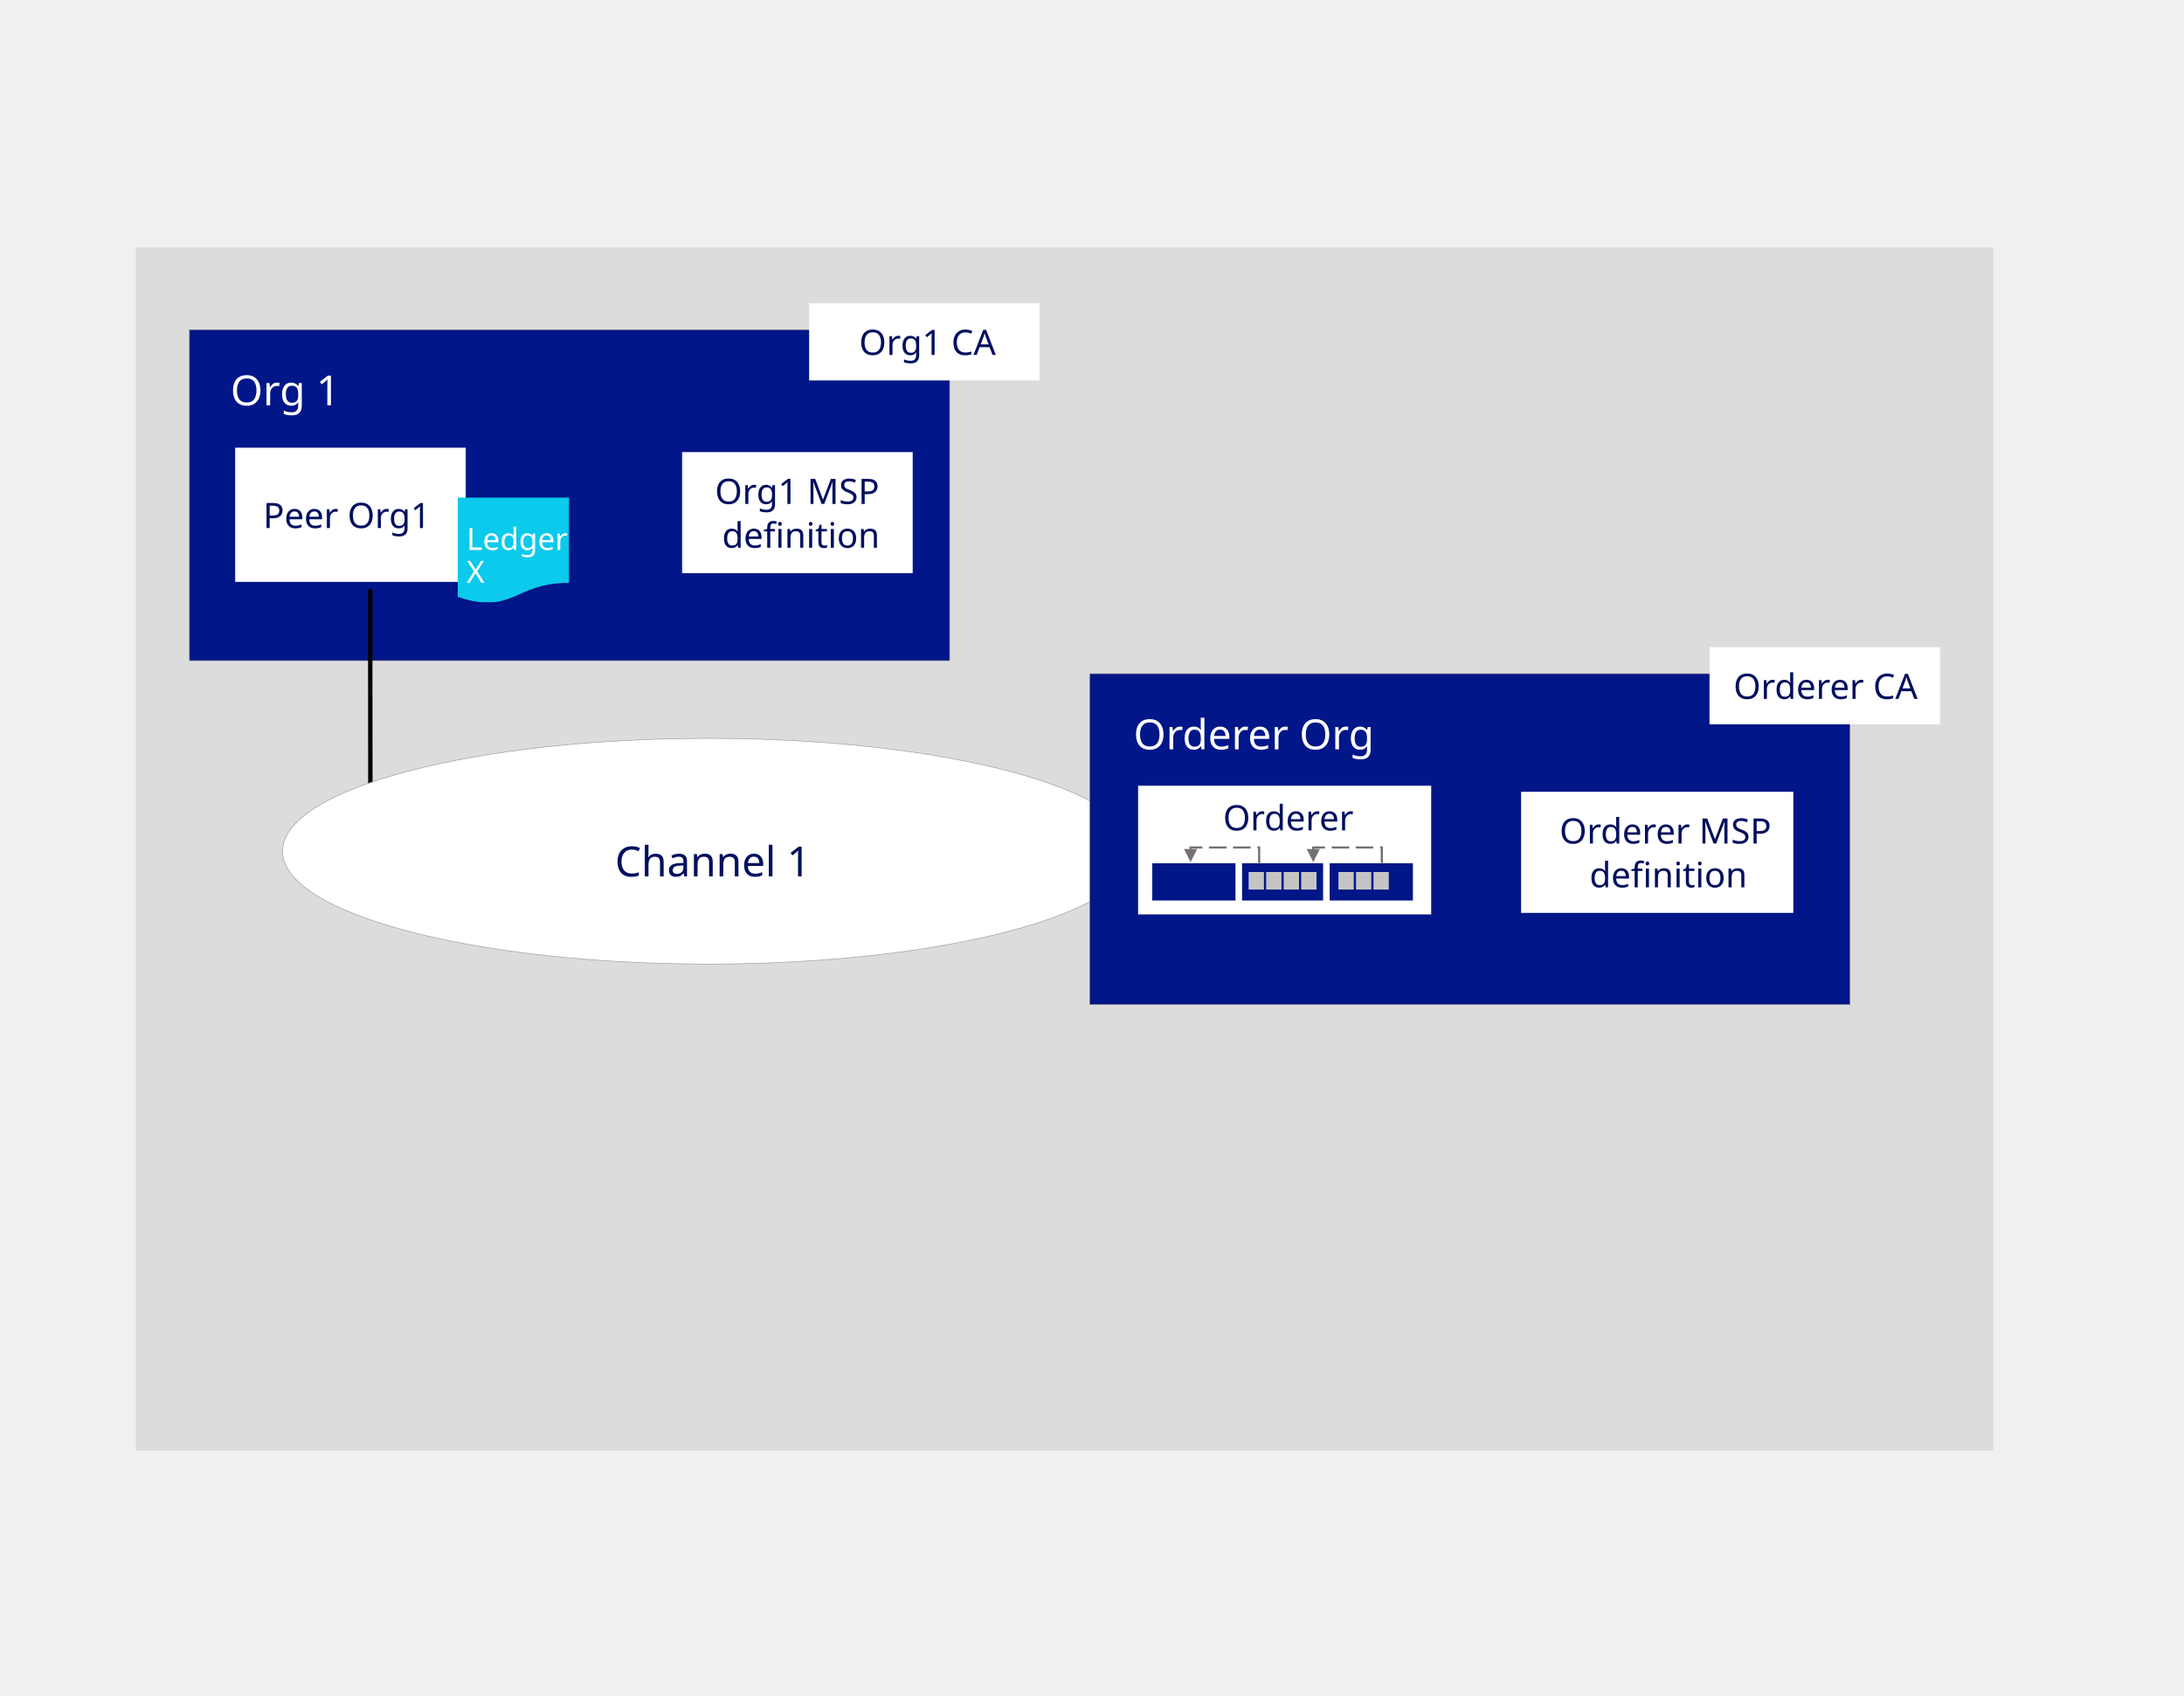
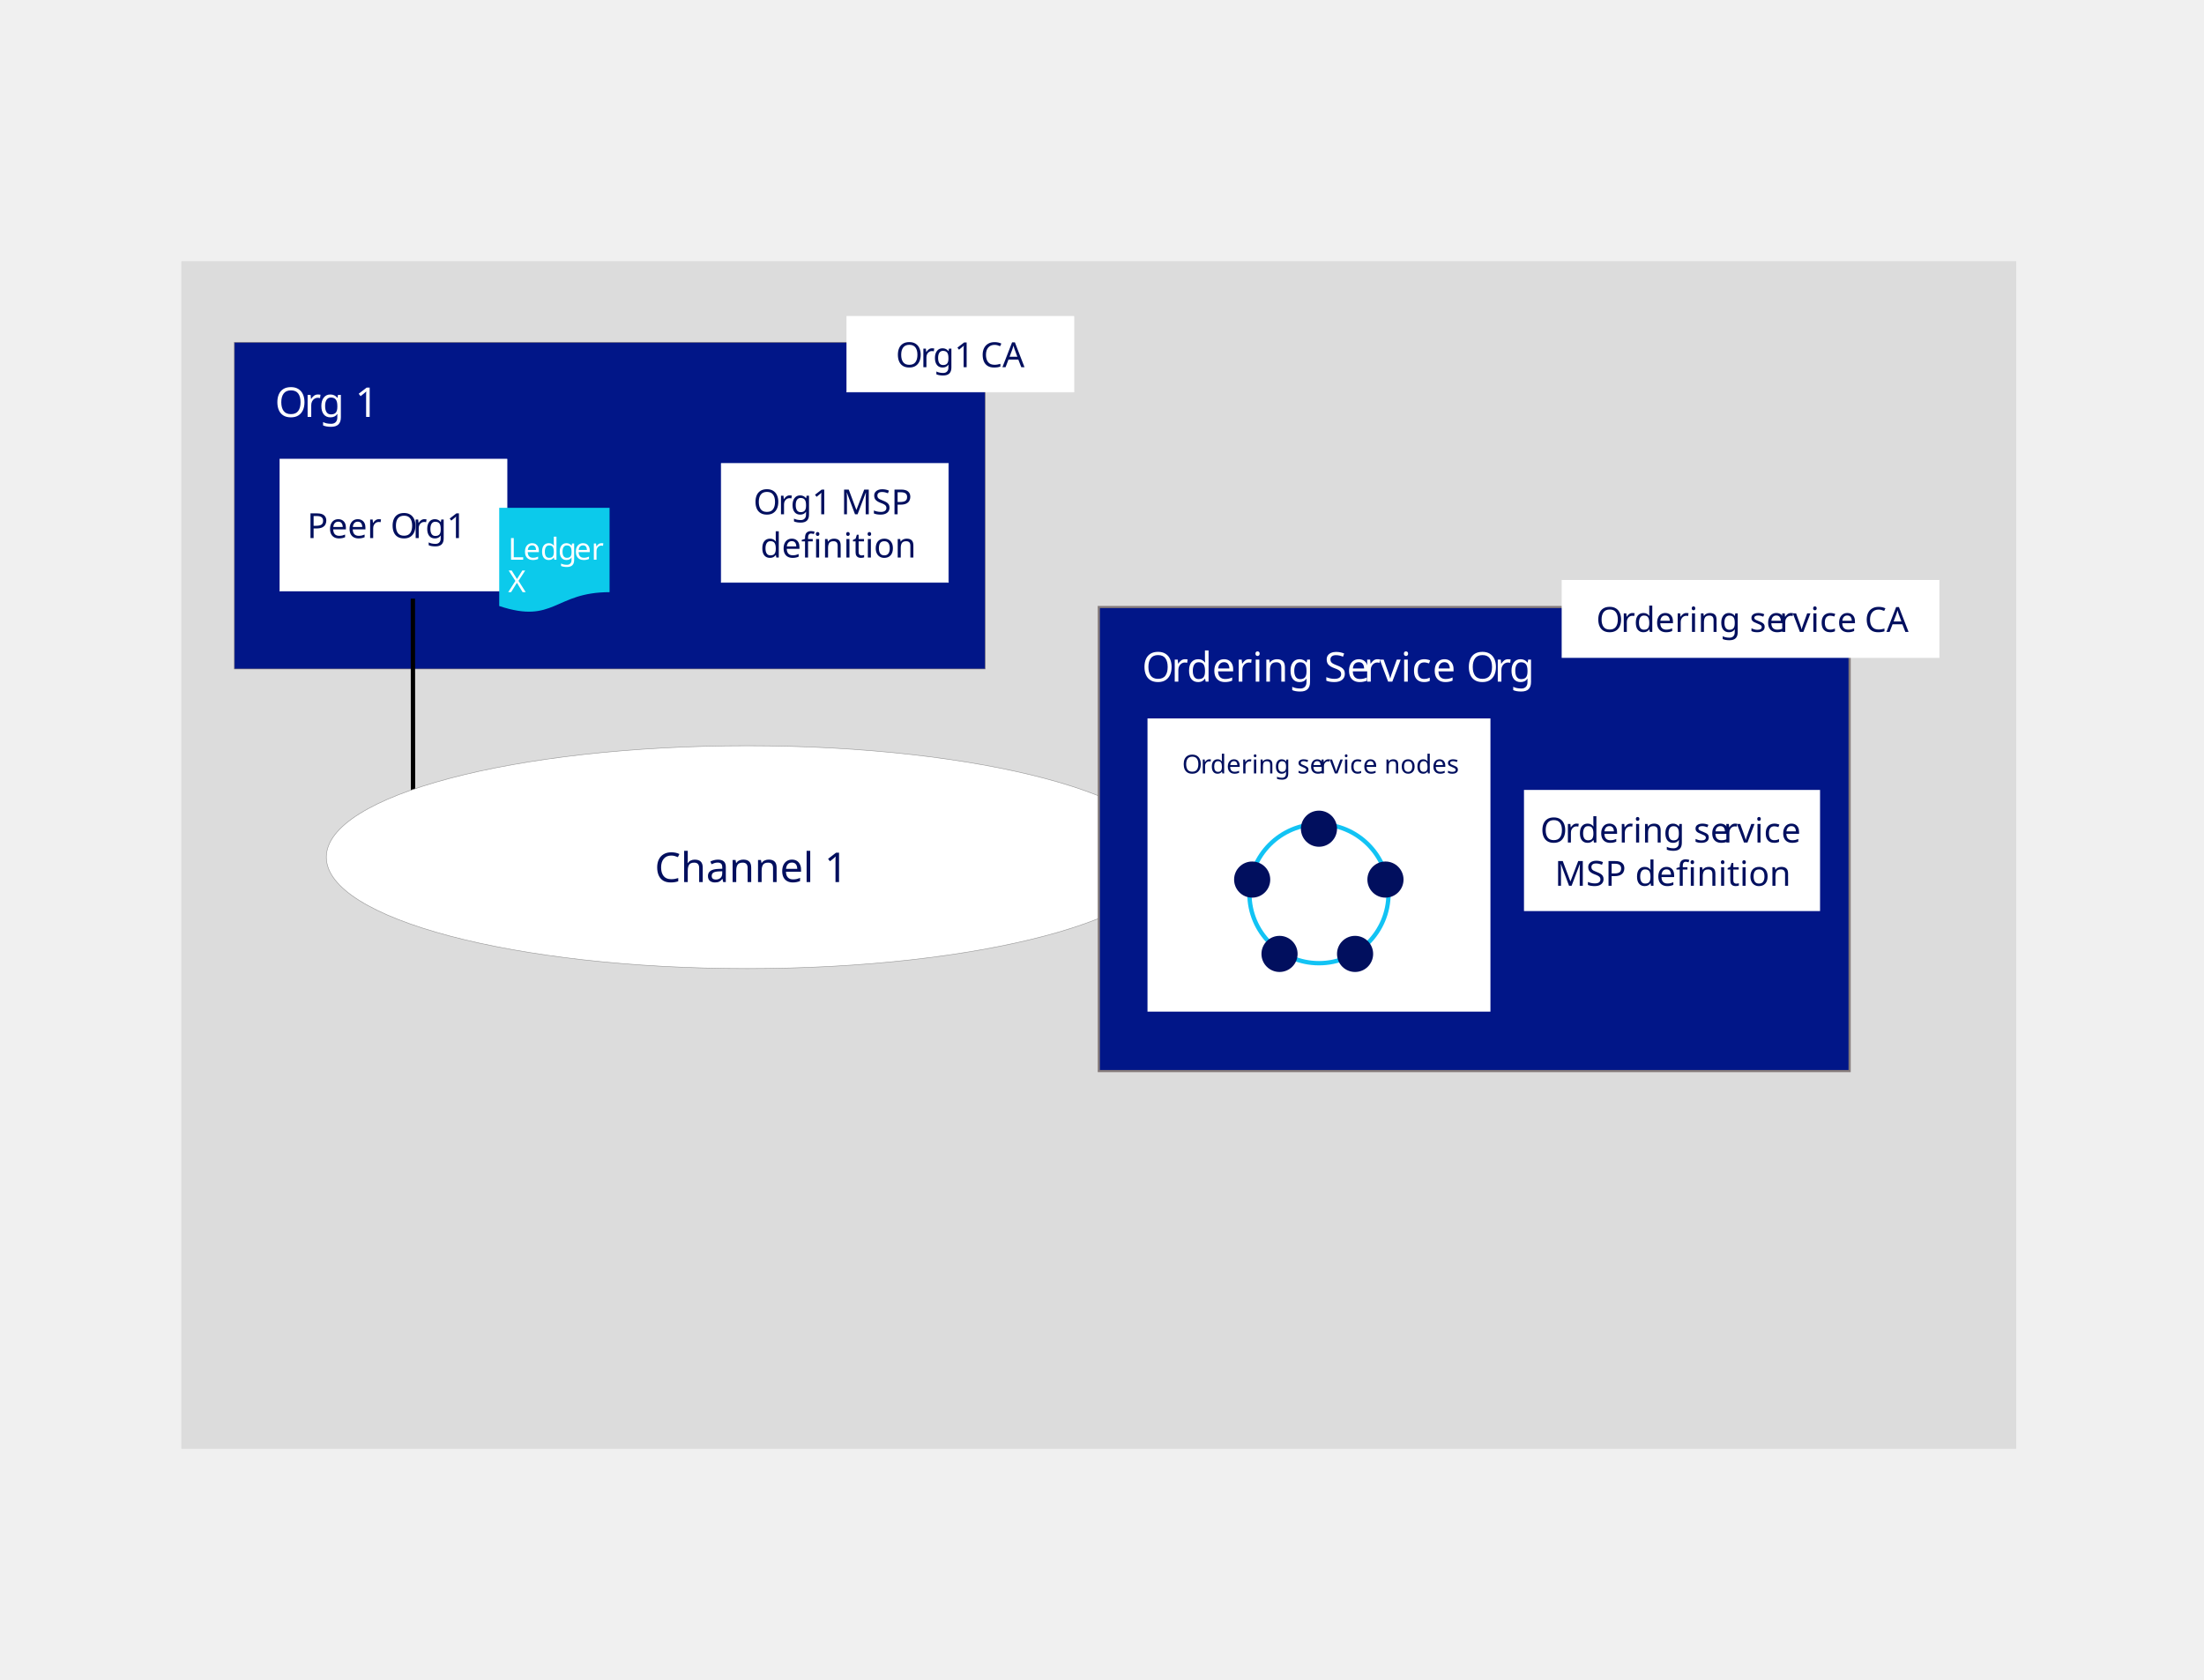
- <svg xmlns="http://www.w3.org/2000/svg" version="1.1" id="Layer_1" x="0px" y="0px" viewBox="0 0 997 774" style="enable-background:new 0 0 997 774;" xml:space="preserve">
-   <style type="text/css">
- 	.st0{fill:#DCDCDC;}
- 	.st1{fill:#5A6872;}
- 	.st2{fill:#011688;stroke:#857B7B;stroke-width:0.25;}
- 	.st3{fill:#FFFFFF;}
- 	.st4{font-family:'IBMPlexSans-Medium';}
- 	.st5{font-size:19px;}
- 	.st6{fill:#FFFFFF;stroke:#FFFFFF;stroke-width:0.25;}
- 	.st7{fill:#010F5E;}
- 	.st8{font-size:16px;}
- 	.st9{fill:#565656;stroke:#000000;stroke-miterlimit:10;}
- 	.st10{fill:#FFFFFF;stroke:#979797;stroke-width:0.25;}
- 	.st11{filter:url(#Adobe_OpacityMaskFilter);}
- 	.st12{mask:url(#mask-2_1_);fill:#0CCAEB;}
- 	.st13{font-size:14px;}
- 	.st14{filter:url(#Adobe_OpacityMaskFilter_1_);}
- 	.st15{mask:url(#mask-4_1_);fill:none;stroke:#001588;stroke-width:0.25;}
- 	.st16{fill:#001588;}
- 	.st17{fill:#C5C5C5;}
- 	.st18{fill:#767171;}
- </style>
-   <rect id="Rectangle" x="62" y="113" class="st0" width="848" height="549" />
-   <g id="UI-Icon_x2F_checkmark--outline_x2F__x24_ui-05" transform="translate(321, 255)">
-     <path id="Oval-2" class="st1" d="M8,14.5c3.6,0,6.5-2.9,6.5-6.5S11.6,1.5,8,1.5S1.5,4.4,1.5,8S4.4,14.5,8,14.5z M8,16   c-4.4,0-8-3.6-8-8s3.6-8,8-8s8,3.6,8,8S12.4,16,8,16z" />
-     <polygon id="check" class="st1" points="11.3,4.7 12.7,6.1 6.8,12 3.3,8.6 4.7,7.2 6.8,9.2  " />
+ <svg xmlns="http://www.w3.org/2000/svg" id="Layer_1" data-name="Layer 1" viewBox="0 0 1018.61 776.28">
+   <defs>
+     <style>.cls-1{fill:#dcdcdc;}.cls-2{fill:#5a6872;}.cls-20,.cls-3{fill:#011688;stroke:#857b7b;}.cls-13,.cls-3,.cls-6{stroke-width:0.25px;}.cls-14,.cls-16,.cls-19,.cls-33,.cls-4,.cls-7{isolation:isolate;font-family:IBMPlexSans-Medium, IBM Plex Sans;font-weight:500;}.cls-14,.cls-4{font-size:19px;}.cls-13,.cls-16,.cls-19,.cls-24,.cls-29,.cls-4,.cls-6{fill:#fff;}.cls-5{letter-spacing:-0.02em;}.cls-24,.cls-6{stroke:#fff;}.cls-7{font-size:16px;}.cls-14,.cls-32,.cls-33,.cls-7{fill:#010f5e;}.cls-8{letter-spacing:-0.02em;}.cls-9{letter-spacing:0em;}.cls-10{letter-spacing:-0.02em;}.cls-11{letter-spacing:0em;}.cls-12{fill:#565656;stroke:#000;stroke-miterlimit:10;}.cls-13{stroke:#979797;}.cls-15{fill:#0ccaeb;}.cls-16,.cls-19{font-size:14px;}.cls-16{letter-spacing:-0.01em;}.cls-17{letter-spacing:0em;}.cls-18{letter-spacing:-0.01em;}.cls-21{letter-spacing:0em;}.cls-22{letter-spacing:0.01em;}.cls-23{letter-spacing:-0.01em;}.cls-25{letter-spacing:0em;}.cls-26{letter-spacing:0.01em;}.cls-27{letter-spacing:-0.01em;}.cls-28{letter-spacing:0em;}.cls-30,.cls-31{fill:none;}.cls-30{stroke:#001588;}.cls-31{stroke:#12c3f4;stroke-width:2px;}.cls-33{font-size:12px;}.cls-34{letter-spacing:0em;}.cls-35{letter-spacing:0.01em;}.cls-36{letter-spacing:-0.01em;}</style>
+   </defs>
+   <rect id="Rectangle" class="cls-1" x="83.82" y="120.73" width="848" height="549" />
+   <g id="UI-Icon_checkmark--outline_ui-05" data-name="UI-Icon/checkmark--outline/$ui-05">
+     <path id="Oval-2" class="cls-2" d="M350.82,277.23a6.5,6.5,0,1,0-6.5-6.5A6.49,6.49,0,0,0,350.82,277.23Zm0,1.5a8,8,0,1,1,8-8A8,8,0,0,1,350.82,278.73Z" />
+     <polygon id="check" class="cls-2" points="354.12 267.43 355.52 268.83 349.62 274.73 346.12 271.33 347.52 269.93 349.62 271.93 354.12 267.43" />
  </g>
-   <rect id="Rectangle_1_" x="86.5" y="150.5" class="st2" width="347" height="151" />
-   <text transform="matrix(1 0 0 1 105.206 185)" class="st3 st4 st5">Org 1</text>
-   <rect id="Rectangle_2_" x="369.5" y="138.5" class="st6" width="105" height="35" />
-   <text transform="matrix(1 0 0 1 392.176 162)" class="st7 st4 st8">Org1 CA</text>
-   <rect id="Rectangle_3_" x="311.5" y="206.5" class="st6" width="105" height="55" />
-   <text transform="matrix(1 0 0 1 326.368 230)" class="st7 st4 st8">Org1 MSP </text>
-   <text transform="matrix(1 0 0 1 329.616 250)" class="st7 st4 st8">definition</text>
-   <rect id="Rectangle_4_" x="107.5" y="204.5" class="st6" width="105" height="61" />
-   <text transform="matrix(1 0 0 1 120.124 241)" class="st7 st4 st8">Peer Org1</text>
-   <path id="Line-2" class="st9" d="M168.6,401.5L168.5,270l0-0.5l1,0l0,0.5l0.1,131.5l4,0l-4.5,9l-4.5-9L168.6,401.5z" />
-   <ellipse id="Oval" class="st10" cx="323.5" cy="388.5" rx="194.5" ry="51.5" />
-   <text transform="matrix(1 0 0 1 280.7465 400)" class="st7 st4 st5">Channel 1</text>
-   <rect id="Rectangle_5_" x="497.5" y="307.5" class="st2" width="347" height="151" />
-   <text transform="matrix(1 0 0 1 517.447 342)" class="st3 st4 st5">Orderer Org</text>
-   <rect id="Rectangle_6_" x="780.5" y="295.5" class="st6" width="105" height="35" />
-   <text transform="matrix(1 0 0 1 791.34 319)" class="st7 st4 st8">Orderer CA</text>
-   <rect id="Rectangle_7_" x="694.5" y="361.5" class="st6" width="124" height="55" />
-   <text transform="matrix(1 0 0 1 711.92 385)" class="st7 st4 st8">Orderer MSP </text>
-   <text transform="matrix(1 0 0 1 725.616 405)" class="st7 st4 st8">definition</text>
-   <g id="Group-3" transform="translate(208, 227)">
-     <g id="Clip-2">
- 	</g>
-     <defs>
-       <filter id="Adobe_OpacityMaskFilter" filterUnits="userSpaceOnUse" x="0.9" y="0" width="51" height="48">
-         <feColorMatrix type="matrix" values="1 0 0 0 0  0 1 0 0 0  0 0 1 0 0  0 0 0 1 0" />
-       </filter>
-     </defs>
-     <mask maskUnits="userSpaceOnUse" x="0.9" y="0" width="51" height="48" id="mask-2_1_">
-       <g class="st11">
-         <polygon id="path-1_1_" class="st3" points="0.9,0 51.9,0 51.9,48 0.9,48    " />
-       </g>
-     </mask>
-     <path id="Fill-1" class="st12" d="M0.9,0h51v39c-25.5,0-25.5,14.9-51,6.4V0z" />
+   <rect id="Rectangle-2" data-name="Rectangle" class="cls-3" x="108.32" y="158.23" width="347" height="151" />
+   <text class="cls-4" transform="translate(127.03 192.73)">O<tspan class="cls-5" x="13.53" y="0">r</tspan>
+     <tspan x="20.44" y="0">g 1</tspan>
+   </text>
+   <rect id="Rectangle-3" data-name="Rectangle" class="cls-6" x="391.32" y="146.23" width="105" height="35" />
+   <text class="cls-7" transform="translate(414 169.73)">O<tspan class="cls-8" x="11.39" y="0">r</tspan>
+     <tspan x="17.22" y="0">g1 </tspan>
+     <tspan class="cls-9" x="39.18" y="0">C</tspan>
+     <tspan x="49.28" y="0">A</tspan>
+   </text>
+   <rect id="Rectangle-4" data-name="Rectangle" class="cls-6" x="333.32" y="214.23" width="105" height="55" />
+   <text class="cls-7" transform="translate(348.19 237.73)">O<tspan class="cls-8" x="11.39" y="0">r</tspan>
+     <tspan x="17.22" y="0">g1 MSP </tspan>
+   </text>
+   <text class="cls-7" transform="translate(351.44 257.73)">definition</text>
+   <rect id="Rectangle-5" data-name="Rectangle" class="cls-6" x="129.32" y="212.23" width="105" height="61" />
+   <text class="cls-7" transform="translate(141.95 248.73)">
+     <tspan class="cls-10">P</tspan>
+     <tspan class="cls-11" x="9.71" y="0">eer O</tspan>
+     <tspan class="cls-8" x="48.8" y="0">r</tspan>
+     <tspan x="54.62" y="0">g1</tspan>
+   </text>
+   <path id="Line-2" class="cls-12" d="M190.42,409.23l-.1-131.5v-.5h1v.5l.1,131.5h4l-4.5,9-4.5-9Z" />
+   <ellipse id="Oval" class="cls-13" cx="345.32" cy="396.23" rx="194.5" ry="51.5" />
+   <text class="cls-14" transform="translate(302.57 407.73)">Channel 1</text>
+   <g id="Group-3">
+     <path id="Fill-1" class="cls-15" d="M230.72,234.73h51v39c-25.5,0-25.5,14.9-51,6.4Z" />
  </g>
-   <text transform="matrix(1 0 0 1 213 251)" class="st3 st4 st13">Ledger</text>
-   <text transform="matrix(1 0 0 1 256.6936 251)" class="st3 st4 st13"> </text>
-   <text transform="matrix(1 0 0 1 213 266)" class="st3 st4 st13">X</text>
-   <g id="Group-18" transform="translate(518, 357)">
+   <text class="cls-16" transform="translate(234.82 258.73)">L<tspan class="cls-17" x="7.04" y="0">ed</tspan>
+     <tspan class="cls-18" x="23.11" y="0">g</tspan>
+     <tspan class="cls-17" x="30.55" y="0">er</tspan>
+   </text>
+   <text class="cls-19" transform="translate(278.52 258.73)"> </text>
+   <text class="cls-19" transform="translate(234.82 273.73)">X</text>
+   <rect id="Rectangle-6" data-name="Rectangle" class="cls-20" x="507.83" y="280.6" width="347" height="214.5" />
+   <text class="cls-4" transform="translate(527.78 315.1)">O<tspan class="cls-21" x="13.53" y="0">r</tspan>
+     <tspan x="20.71" y="0">dering Se</tspan>
+     <tspan class="cls-22" x="102.47" y="0">r</tspan>
+     <tspan x="109.91" y="0">vi</tspan>
+     <tspan class="cls-23" x="124.68" y="0">c</tspan>
+     <tspan x="134.25" y="0">e O</tspan>
+     <tspan class="cls-5" x="162.83" y="0">r</tspan>
+     <tspan x="169.74" y="0">g</tspan>
+   </text>
+   <rect id="Rectangle-7" data-name="Rectangle" class="cls-24" x="722.25" y="268.6" width="173.58" height="35" />
+   <text class="cls-7" transform="translate(737.7 292.1)">O<tspan class="cls-25" x="11.39" y="0">r</tspan>
+     <tspan class="cls-11" x="17.44" y="0">dering se</tspan>
+     <tspan class="cls-26" x="84.62" y="0">r</tspan>
+     <tspan class="cls-11" x="90.89" y="0">vi</tspan>
+     <tspan class="cls-27" x="103.33" y="0">c</tspan>
+     <tspan x="111.39" y="0">e </tspan>
+     <tspan class="cls-28" x="124.06" y="0">C</tspan>
+     <tspan x="134.16" y="0">A</tspan>
+   </text>
+   <rect id="Rectangle-8" data-name="Rectangle" class="cls-24" x="704.83" y="365.65" width="135.83" height="55" />
+   <text class="cls-7" transform="translate(711.87 389.45)">O<tspan class="cls-25" x="11.39" y="0">r</tspan>
+     <tspan class="cls-11" x="17.44" y="0">dering se</tspan>
+     <tspan class="cls-26" x="84.62" y="0">r</tspan>
+     <tspan class="cls-11" x="90.89" y="0">vi</tspan>
+     <tspan class="cls-27" x="103.33" y="0">c</tspan>
+     <tspan x="111.39" y="0">e </tspan>
+   </text>
+   <text class="cls-7" transform="translate(718.56 409.45)">MSP definition</text>
+   <g id="Group-18">
    <g id="Group-5">
-       <polygon id="Fill-1_1_" class="st3" points="1.5,1.5 135.5,1.5 135.5,60.5 1.5,60.5   " />
-       <g id="Clip-4">
- 		</g>
-       <defs>
-         <filter id="Adobe_OpacityMaskFilter_1_" filterUnits="userSpaceOnUse" x="1.4" y="1.4" width="134.2" height="59.2">
-           <feColorMatrix type="matrix" values="1 0 0 0 0  0 1 0 0 0  0 0 1 0 0  0 0 0 1 0" />
-         </filter>
-       </defs>
-       <mask maskUnits="userSpaceOnUse" x="1.4" y="1.4" width="134.2" height="59.2" id="mask-4_1_">
-         <g class="st14">
-           <polygon id="path-3_1_" class="st3" points="0,62 137,62 137,0 0,0     " />
-         </g>
-       </mask>
-       <polygon id="Stroke-3" class="st15" points="1.5,60.5 135.5,60.5 135.5,1.5 1.5,1.5   " />
+       <polygon id="Fill-1-2" data-name="Fill-1" class="cls-29" points="529.83 331.6 689.33 331.6 689.33 468.13 529.83 468.13 529.83 331.6" />
+       <polygon id="Stroke-3" class="cls-30" points="529.83 468.13 689.33 468.13 689.33 331.6 529.83 331.6 529.83 468.13" />
    </g>
-     <polygon id="Fill-6" class="st16" points="8,54 46,54 46,37 8,37  " />
-     <polygon id="Fill-7" class="st16" points="89,54 127,54 127,37 89,37  " />
-     <polygon id="Fill-8" class="st16" points="49,54 86,54 86,37 49,37  " />
-     <polygon id="Fill-9" class="st17" points="52,49 59,49 59,41 52,41  " />
-     <polygon id="Fill-10" class="st17" points="60,49 67,49 67,41 60,41  " />
-     <polygon id="Fill-11" class="st17" points="68,49 75,49 75,41 68,41  " />
-     <polygon id="Fill-12" class="st17" points="76,49 83,49 83,41 76,41  " />
-     <path id="Fill-13" class="st18" d="M56.5,36.2h0.3l-0.5,0.5v-6.9l0.5,0.5h-0.8v-1h1.3v7.9h-0.8V36.2z M44.9,30.3h8v-1h-8V30.3z    M33.9,30.3h8v-1h-8V30.3z M30.9,30.3h-5.4l0.5-0.5v1.7h-1v-2.2h5.9V30.3z M28.5,30.5l-3,6l-3-6H28.5z" />
-     <path id="Fill-14" class="st18" d="M112.5,36.2h0.3l-0.5,0.5v-6.9l0.5,0.5h-0.8v-1h1.3v7.9h-0.8V36.2z M100.9,30.3h8v-1h-8V30.3z    M89.9,30.3h8v-1h-8V30.3z M86.9,30.3h-5.4l0.5-0.5v1.7h-1v-2.2h5.9V30.3z M84.5,30.5l-3,6l-3-6H84.5z" />
-     <polygon id="Fill-15" class="st17" points="93,49 100,49 100,41 93,41  " />
-     <polygon id="Fill-16" class="st17" points="101,49 108,49 108,41 101,41  " />
-     <polygon id="Fill-17" class="st17" points="109,49 116,49 116,41 109,41  " />
  </g>
-   <text transform="matrix(1 0 0 1 558.324 379)" class="st7 st4 st8">Orderer</text>
+   <circle class="cls-31" cx="609.58" cy="413.1" r="32.14" />
+   <circle class="cls-32" cx="578.71" cy="406.59" r="8.35" />
+   <circle class="cls-32" cx="609.58" cy="383.07" r="8.35" />
+   <circle class="cls-32" cx="640.31" cy="406.59" r="8.35" />
+   <circle class="cls-32" cx="591.35" cy="440.95" r="8.35" />
+   <circle class="cls-32" cx="626.27" cy="440.95" r="8.35" />
+   <text class="cls-33" transform="translate(546.33 357.53)">O<tspan class="cls-34" x="8.54" y="0">r</tspan>
+     <tspan x="13.08" y="0">dering se</tspan>
+     <tspan class="cls-35" x="63.47" y="0">r</tspan>
+     <tspan x="68.17" y="0">vi</tspan>
+     <tspan class="cls-36" x="77.5" y="0">c</tspan>
+     <tspan x="83.54" y="0">e nodes </tspan>
+   </text>
</svg>
